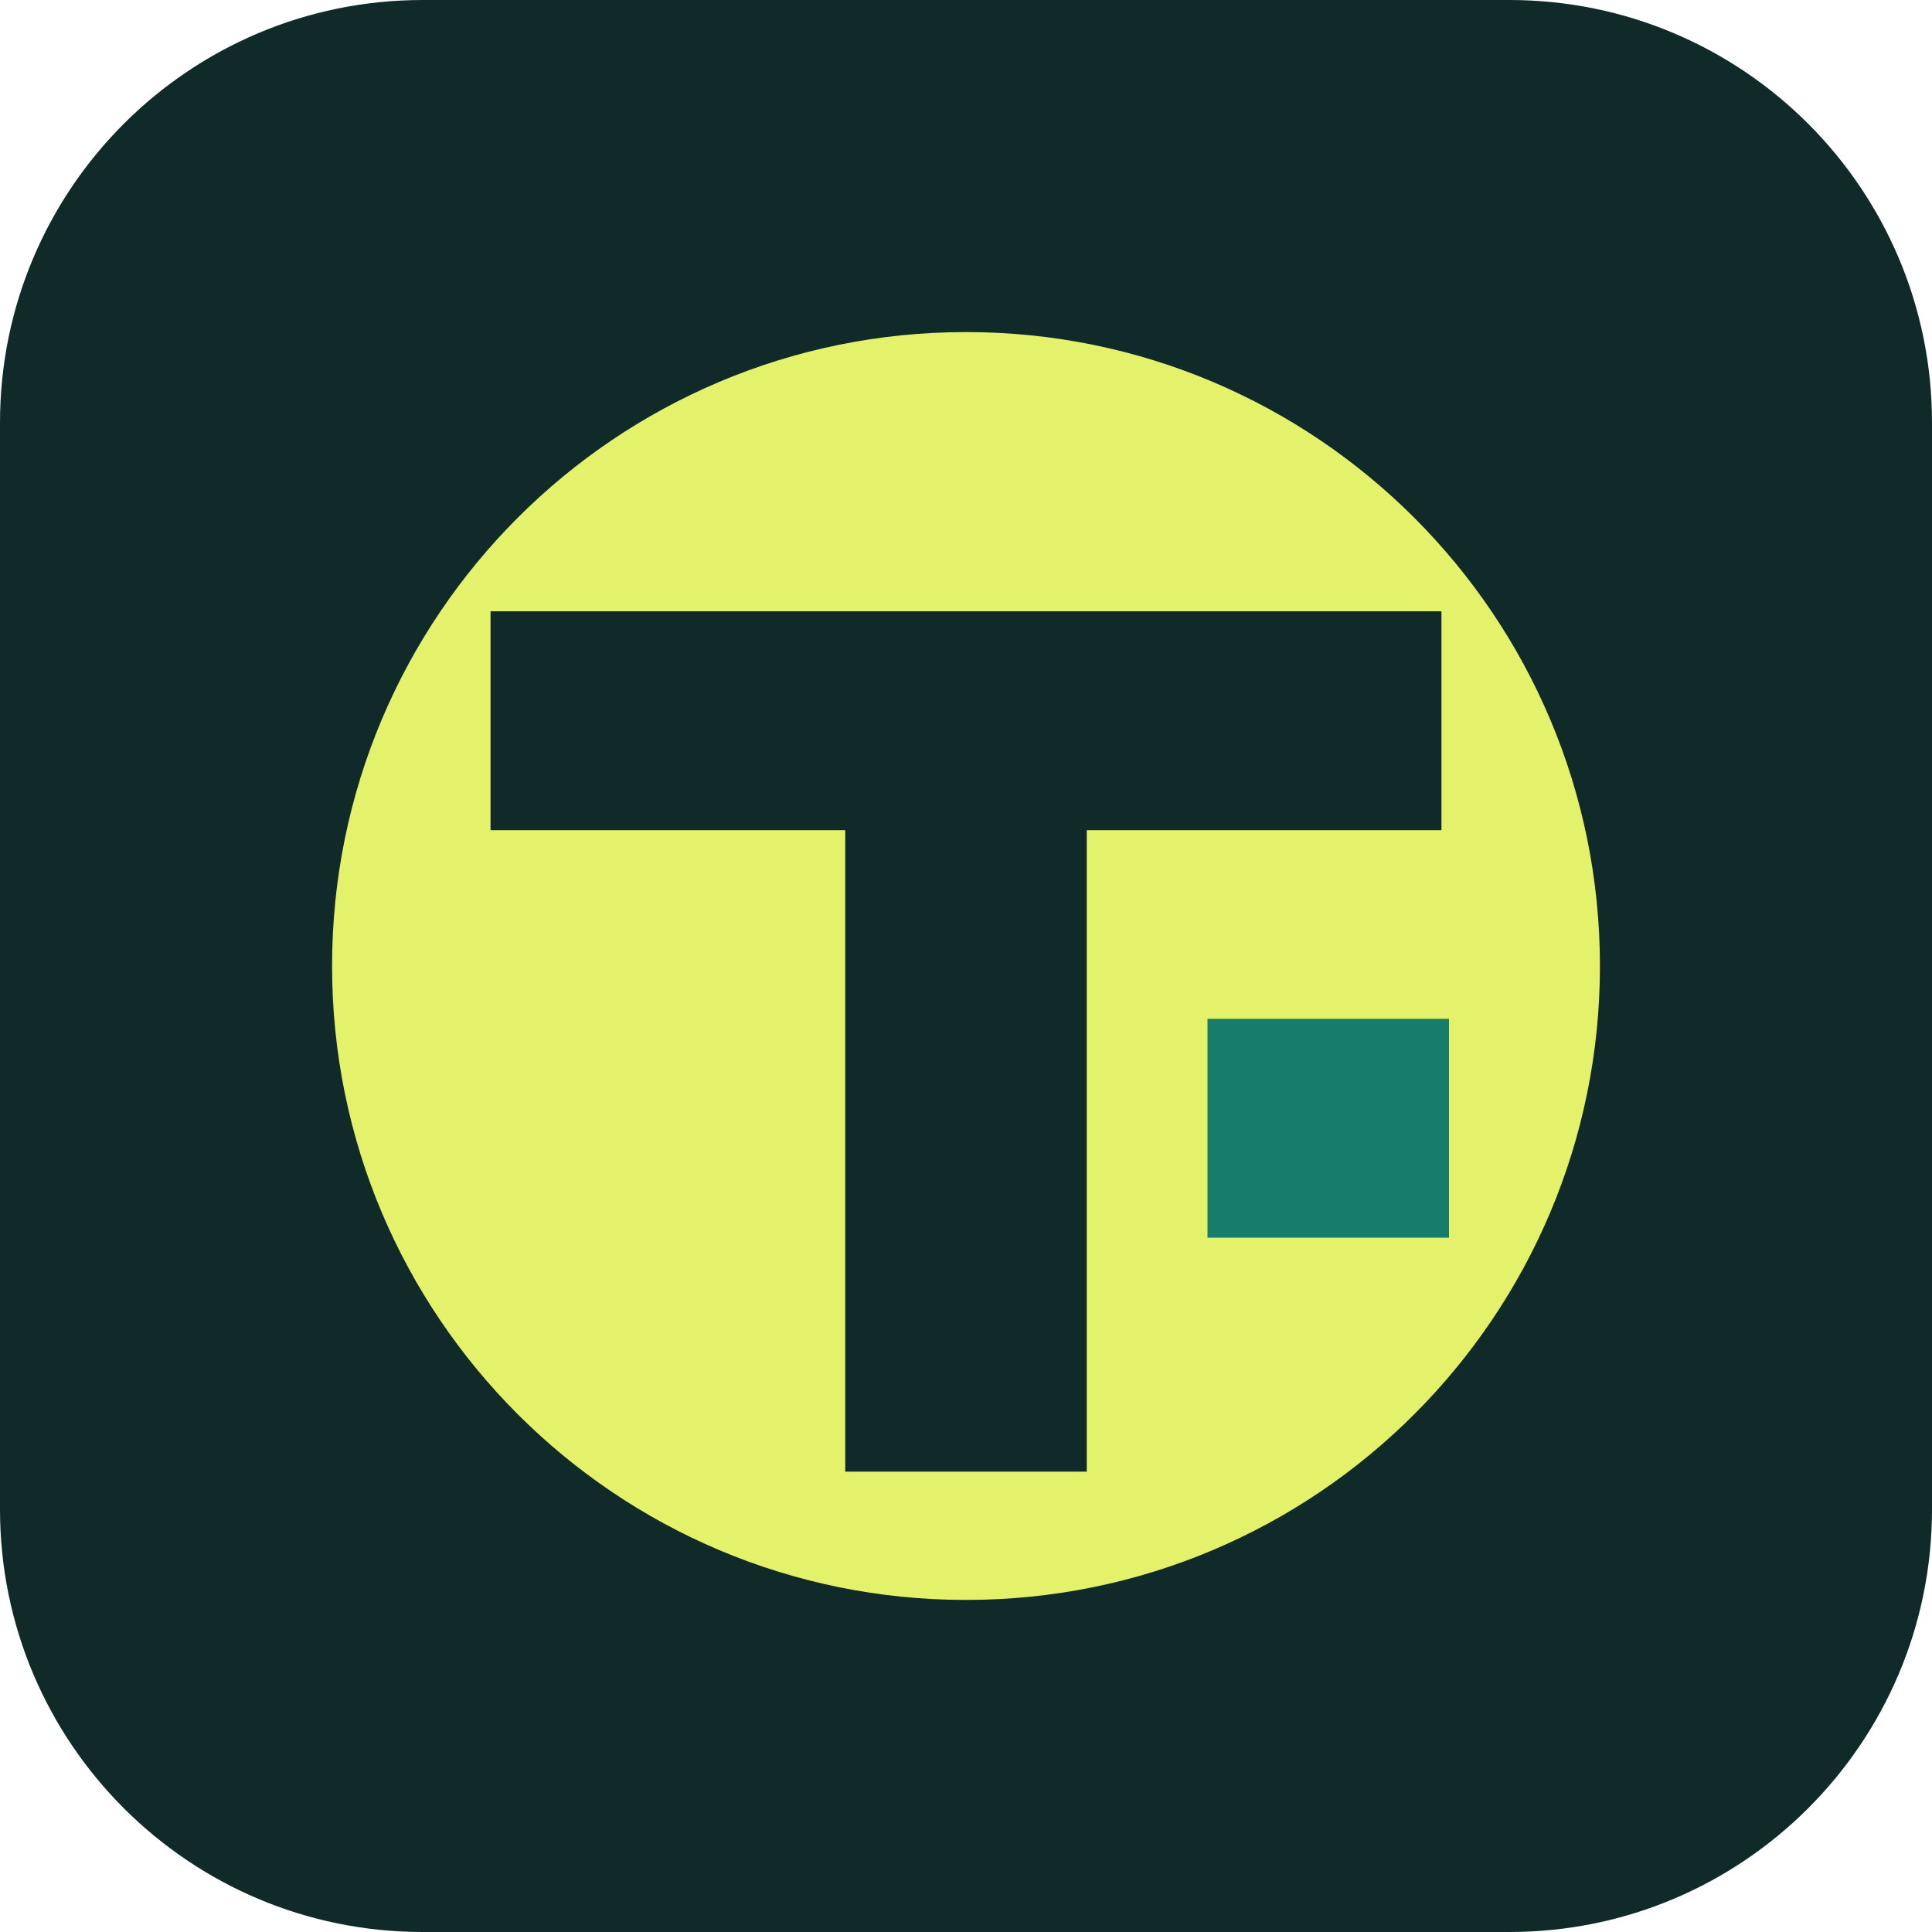
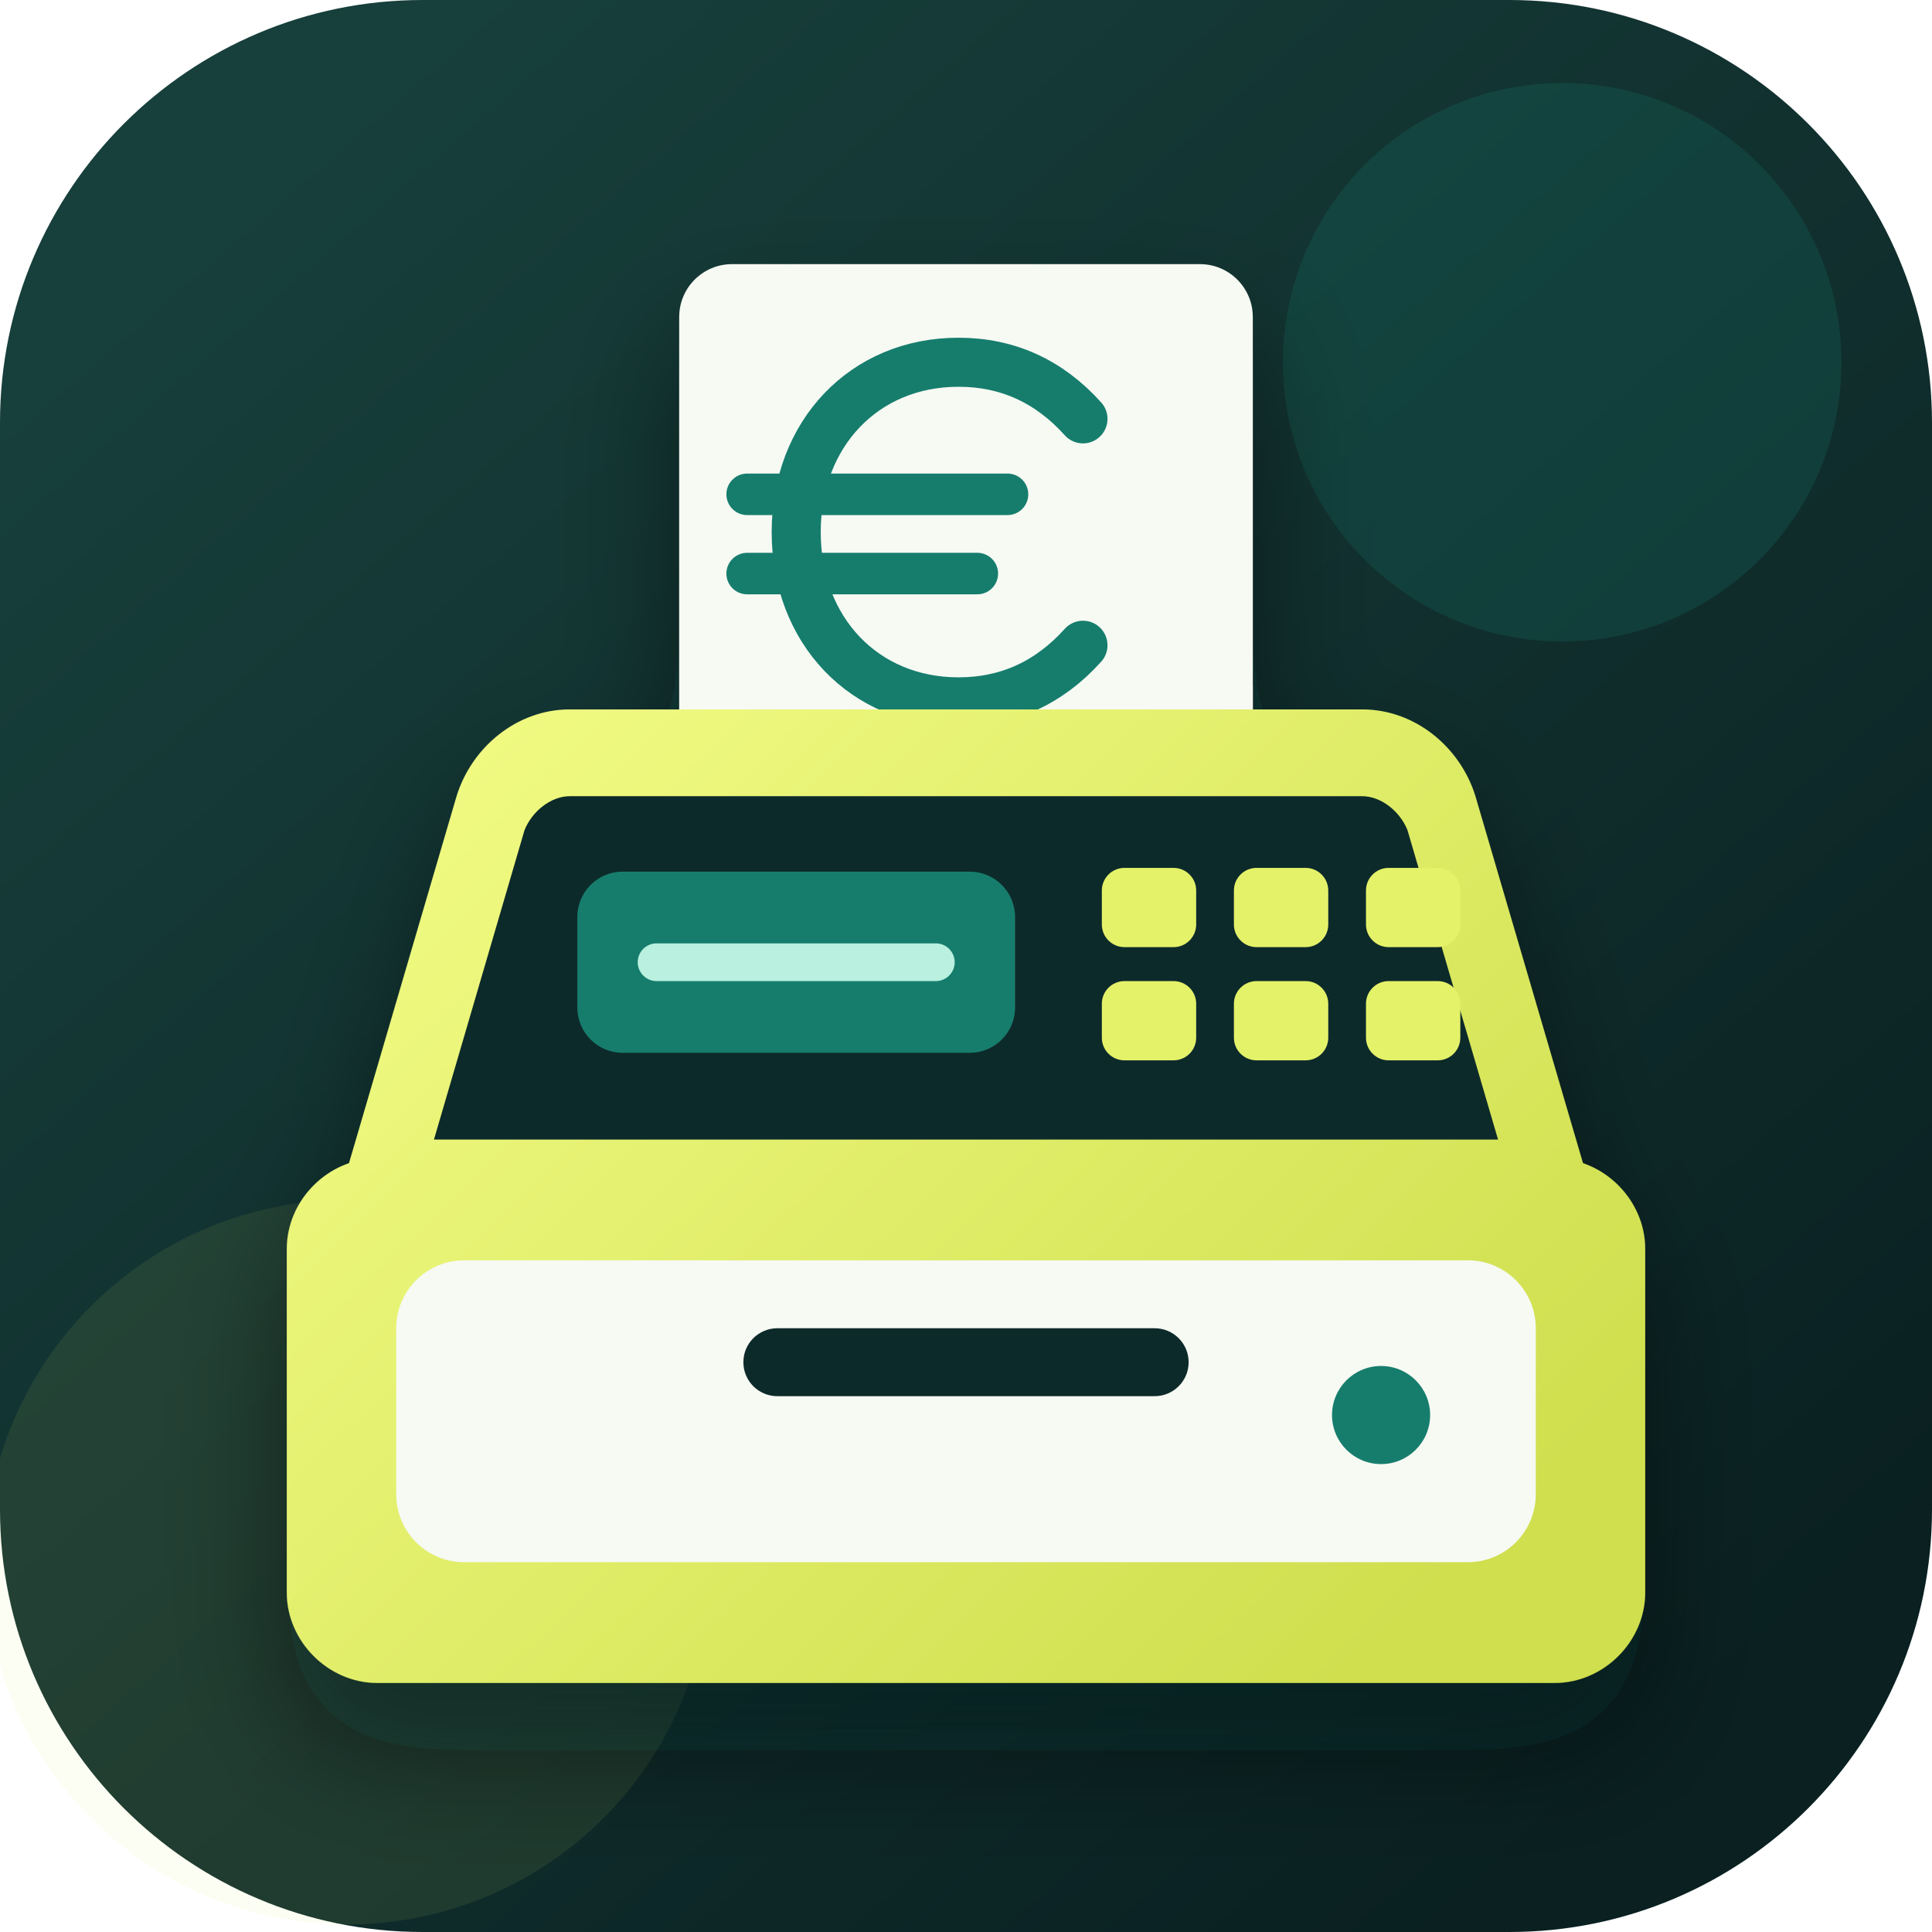
- <svg xmlns="http://www.w3.org/2000/svg" viewBox="0 0 512 512">
-   <rect width="512" height="512" rx="112" fill="#102a2a" />
-   <circle cx="256" cy="256" r="168" fill="#e4f26b" />
-   <path d="M130 162h252v58h-94v170h-64V220h-94z" fill="#102a2a" />
-   <path d="M320 270h64v58h-64z" fill="#167d6d" />
+ <svg xmlns="http://www.w3.org/2000/svg" viewBox="0 0 512 512" role="img" aria-labelledby="title">
+   <defs>
+     <linearGradient id="background" x1="72" y1="44" x2="440" y2="468" gradientUnits="userSpaceOnUse">
+       <stop stop-color="#173F3B" />
+       <stop offset="1" stop-color="#0A2021" />
+     </linearGradient>
+     <linearGradient id="register" x1="142" y1="182" x2="378" y2="424" gradientUnits="userSpaceOnUse">
+       <stop stop-color="#F0FA82" />
+       <stop offset="1" stop-color="#CFDF4E" />
+     </linearGradient>
+     <filter id="shadow" x="-20%" y="-20%" width="140%" height="150%">
+       <feDropShadow dx="0" dy="18" stdDeviation="16" flood-color="#061515" flood-opacity=".45" />
+     </filter>
+   </defs>
+   <rect width="512" height="512" rx="112" fill="url(#background)" />
+   <circle cx="414" cy="96" r="74" fill="#167D6D" opacity=".22" />
+   <circle cx="92" cy="414" r="96" fill="#E4F26B" opacity=".08" />
+   <g filter="url(#shadow)">
+     <path d="M194 70h124a14 14 0 0 1 14 14v118H180V84a14 14 0 0 1 14-14Z" fill="#F7F9F3" />
+     <path d="M180 182h152v31l-13-10-13 10-13-10-13 10-13-10-13 10-13-10-13 10-13-10-13 10-12-9Z" fill="#F7F9F3" />
+     <path d="M287 111c-9-10-20-15-33-15-25 0-43 19-43 45s18 45 43 45c13 0 24-5 33-15" fill="none" stroke="#167D6D" stroke-width="13" stroke-linecap="round" />
+     <path d="M198 131h69M198 152h61" fill="none" stroke="#167D6D" stroke-width="11" stroke-linecap="round" />
+     <path d="M151 188h210c14 0 26 10 30 23l34 116H87l34-116c4-13 16-23 30-23Z" fill="url(#register)" />
+     <path d="M151 211h210c5 0 10 4 12 9l24 82H115l24-82c2-5 7-9 12-9Z" fill="#102A2A" />
+     <rect x="153" y="231" width="116" height="48" rx="12" fill="#167D6D" />
+     <path d="M174 255h74" stroke="#B9F0DF" stroke-width="10" stroke-linecap="round" />
+     <g fill="#E4F26B">
+       <rect x="292" y="230" width="25" height="21" rx="6" />
+       <rect x="327" y="230" width="25" height="21" rx="6" />
+       <rect x="362" y="230" width="25" height="21" rx="6" />
+       <rect x="292" y="260" width="25" height="21" rx="6" />
+       <rect x="327" y="260" width="25" height="21" rx="6" />
+       <rect x="362" y="260" width="25" height="21" rx="6" />
+     </g>
+     <path d="M100 307h312c13 0 24 11 24 24v91c0 13-11 24-24 24H100c-13 0-24-11-24-24v-91c0-13 11-24 24-24Z" fill="url(#register)" />
+     <rect x="105" y="334" width="302" height="80" rx="18" fill="#F7F9F3" />
+     <rect x="197" y="352" width="118" height="18" rx="9" fill="#102A2A" />
+     <circle cx="366" cy="375" r="13" fill="#167D6D" />
+   </g>
</svg>
